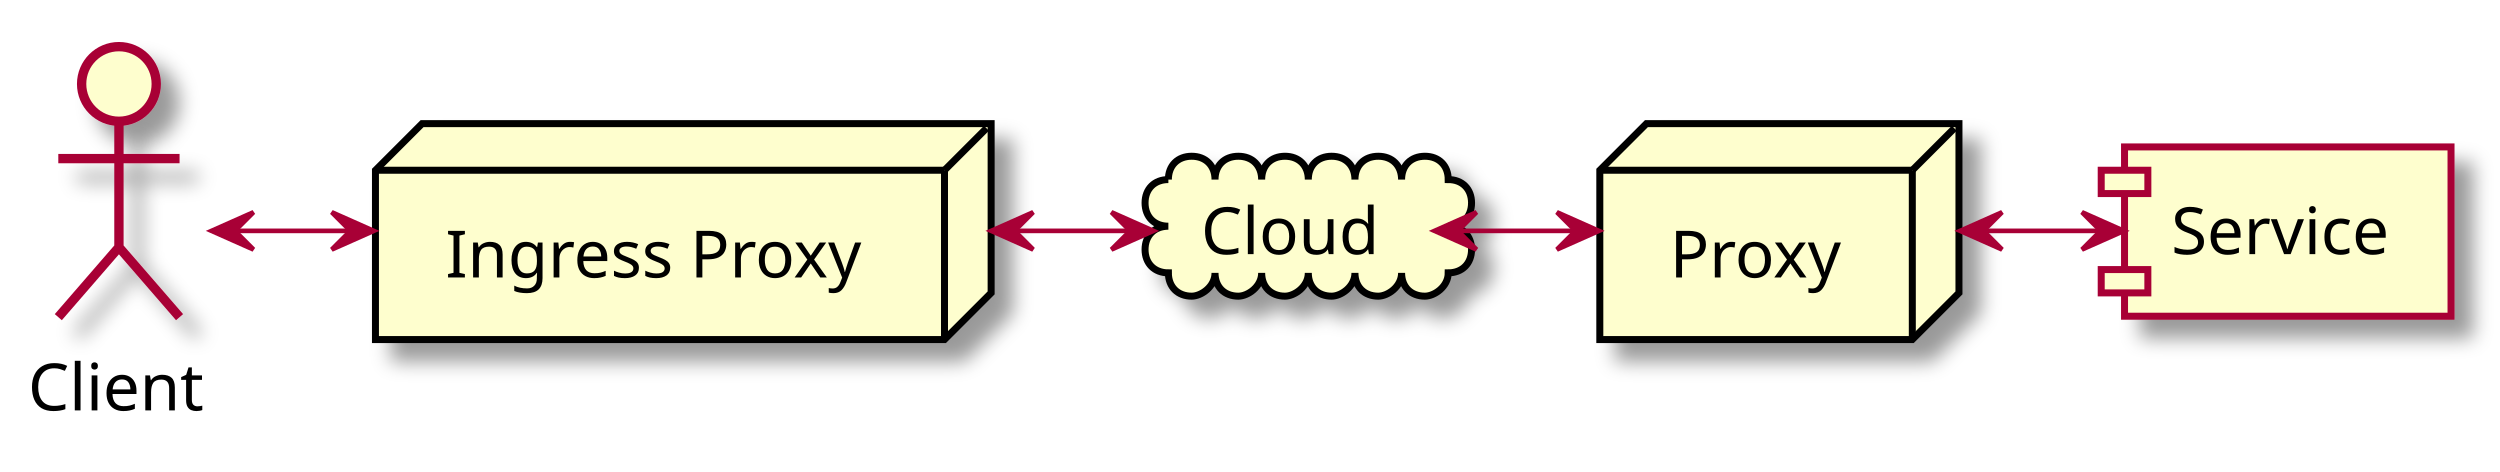
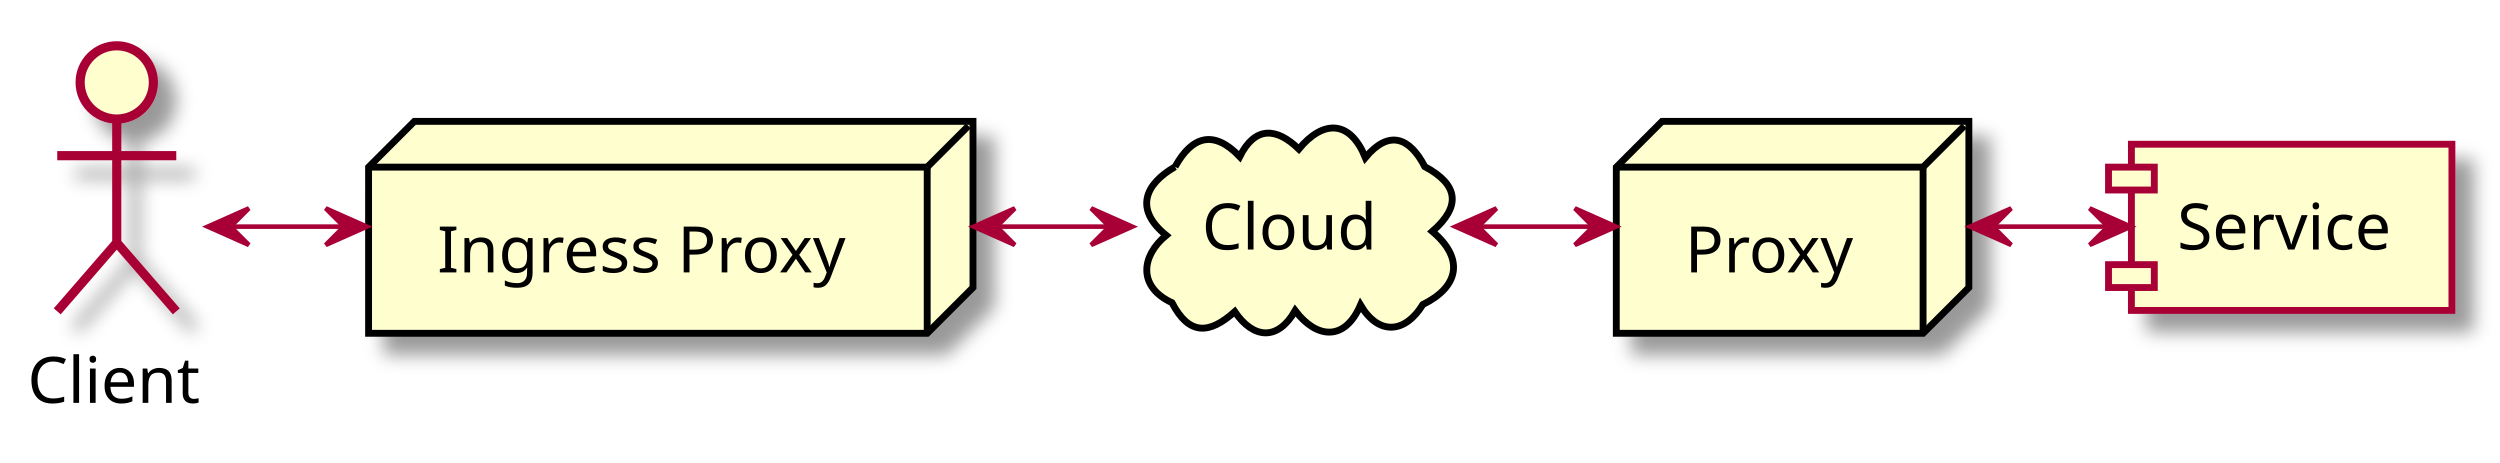
- <svg xmlns="http://www.w3.org/2000/svg" contentScriptType="application/ecmascript" contentStyleType="text/css" height="101px" preserveAspectRatio="none" style="width:536px;height:101px;" version="1.1" viewBox="0 0 536 101" width="536px" zoomAndPan="magnify">
+ <svg xmlns="http://www.w3.org/2000/svg" contentScriptType="application/ecmascript" contentStyleType="text/css" height="101px" preserveAspectRatio="none" style="width:546px;height:101px;" version="1.1" viewBox="0 0 546 101" width="546px" zoomAndPan="magnify">
  <defs>
    <filter height="300%" id="f1t7meafez2pwn" width="300%" x="-1" y="-1">
      <feGaussianBlur result="blurOut" stdDeviation="2.0" />
      <feColorMatrix in="blurOut" result="blurOut2" type="matrix" values="0 0 0 0 0 0 0 0 0 0 0 0 0 0 0 0 0 0 .4 0" />
      <feOffset dx="4.0" dy="4.0" in="blurOut2" result="blurOut3" />
      <feBlend in="SourceGraphic" in2="blurOut3" mode="normal" />
    </filter>
  </defs>
  <g>
-     <path d="M250.5,38.5 C250.5,35.5 252.5,33.5 255.5,33.5 C258.5,33.5 260.5,35.5 260.5,38.5 C260.5,35.5 262.5,33.5 265.5,33.5 C268.5,33.5 270.5,35.5 270.5,38.5 C270.5,35.5 272.5,33.5 275.5,33.5 C278.5,33.5 280.5,35.5 280.5,38.5 C280.5,35.5 282.5,33.5 285.5,33.5 C288.5,33.5 290.5,35.5 290.5,38.5 C290.5,35.5 292.5,33.5 295.5,33.5 C298.5,33.5 300.5,35.5 300.5,38.5 C300.5,35.5 302.5,33.5 305.5,33.5 C308.5,33.5 310.5,35.5 310.5,38.5 C313.5,38.5 315.5,40.5 315.5,43.5 C315.5,46.5 313.5,48.5 310.5,48.5 C313.5,48.5 315.5,50.5 315.5,53.5 C315.5,56.5 313.5,58.5 310.5,58.5 C310.5,61.5 307.5,63.5 305.5,63.5 C302.5,63.5 300.5,61.5 300.5,58.5 C300.5,61.5 297.5,63.5 295.5,63.5 C292.5,63.5 290.5,61.5 290.5,58.5 C290.5,61.5 287.5,63.5 285.5,63.5 C282.5,63.5 280.5,61.5 280.5,58.5 C280.5,61.5 277.5,63.5 275.5,63.5 C272.5,63.5 270.5,61.5 270.5,58.5 C270.5,61.5 267.5,63.5 265.5,63.5 C262.5,63.5 260.5,61.5 260.5,58.5 C260.5,61.5 257.5,63.5 255.5,63.5 C252.5,63.5 250.5,61.5 250.5,58.5 C247.5,58.5 245.5,56.5 245.5,53.5 C245.5,50.5 247.5,48.5 250.5,48.5 C247.5,48.5 245.5,46.5 245.5,43.5 C245.5,40.5 247.5,38.5 250.5,38.5 " fill="#FEFECE" filter="url(#f1t7meafez2pwn)" style="stroke: #000000; stroke-width: 1.5;" />
-     <text fill="#000000" font-family="sans-serif" font-size="14" lengthAdjust="spacingAndGlyphs" textLength="40" x="257.5" y="54.495">Cloud</text>
+     <path d="M256.633,36.431 C260.334,29.717 265.065,28.254 270.76,34.205 C274.125,27.462 278.834,27.856 283.663,32.554 C288.948,26.179 294.795,26.106 298.198,34.417 C303.397,28.189 307.888,30.06 311.175,36.392 C318.507,40.32 319.182,45.017 312.828,50.544 C319.808,56.408 318.719,62.598 310.745,66.513 C306.877,72.83 301.104,73.338 297.13,66.624 C293.688,74.619 287.519,73.988 282.869,67.842 C279.038,74.535 273.719,74.016 269.671,68.069 C264.151,72.992 259.743,73.356 255.964,66.108 C248.515,62.66 249.152,55.958 254.7,51.394 C247.755,45.778 249.938,40.285 256.633,36.431 " fill="#FEFECE" style="stroke: #000000; stroke-width: 1.5;" />
+     <text fill="#000000" font-family="sans-serif" font-size="14" lengthAdjust="spacingAndGlyphs" textLength="40" x="262.5" y="54.495">Cloud</text>
    <ellipse cx="25.5" cy="18" fill="#FEFECE" filter="url(#f1t7meafez2pwn)" rx="8" ry="8" style="stroke: #A80036; stroke-width: 2.0;" />
    <path d="M25.5,26 L25.5,53 M12.5,34 L38.5,34 M25.5,53 L12.5,68 M25.5,53 L38.5,68 " fill="none" filter="url(#f1t7meafez2pwn)" style="stroke: #A80036; stroke-width: 2.0;" />
    <text fill="#000000" font-family="sans-serif" font-size="14" lengthAdjust="spacingAndGlyphs" textLength="39" x="6" y="87.995">Client</text>
    <polygon fill="#FEFECE" filter="url(#f1t7meafez2pwn)" points="80.5,36.5,90.5,26.5,212.5,26.5,212.5,62.797,202.5,72.797,80.5,72.797,80.5,36.5" style="stroke: #000000; stroke-width: 1.5;" />
    <line style="stroke: #000000; stroke-width: 1.5;" x1="202.5" x2="211.5" y1="36.5" y2="27.5" />
    <line style="stroke: #000000; stroke-width: 1.5;" x1="80.5" x2="202.5" y1="36.5" y2="36.5" />
    <line style="stroke: #000000; stroke-width: 1.5;" x1="202.5" x2="202.5" y1="36.5" y2="72.797" />
    <text fill="#000000" font-family="sans-serif" font-size="14" lengthAdjust="spacingAndGlyphs" textLength="92" x="95.5" y="59.495">Ingress Proxy</text>
-     <polygon fill="#FEFECE" filter="url(#f1t7meafez2pwn)" points="343,36.5,353,26.5,420,26.5,420,62.797,410,72.797,343,72.797,343,36.5" style="stroke: #000000; stroke-width: 1.5;" />
-     <line style="stroke: #000000; stroke-width: 1.5;" x1="410" x2="419" y1="36.5" y2="27.5" />
-     <line style="stroke: #000000; stroke-width: 1.5;" x1="343" x2="410" y1="36.5" y2="36.5" />
-     <line style="stroke: #000000; stroke-width: 1.5;" x1="410" x2="410" y1="36.5" y2="72.797" />
-     <text fill="#000000" font-family="sans-serif" font-size="14" lengthAdjust="spacingAndGlyphs" textLength="37" x="358" y="59.495">Proxy</text>
-     <rect fill="#FEFECE" filter="url(#f1t7meafez2pwn)" height="36.297" style="stroke: #A80036; stroke-width: 1.5;" width="70" x="455.5" y="31.5" />
-     <rect fill="#FEFECE" height="5" style="stroke: #A80036; stroke-width: 1.5;" width="10" x="450.5" y="36.5" />
-     <rect fill="#FEFECE" height="5" style="stroke: #A80036; stroke-width: 1.5;" width="10" x="450.5" y="57.797" />
-     <text fill="#000000" font-family="sans-serif" font-size="14" lengthAdjust="spacingAndGlyphs" textLength="50" x="465.5" y="54.495">Service</text>
+     <polygon fill="#FEFECE" filter="url(#f1t7meafez2pwn)" points="353,36.5,363,26.5,430,26.5,430,62.797,420,72.797,353,72.797,353,36.5" style="stroke: #000000; stroke-width: 1.5;" />
+     <line style="stroke: #000000; stroke-width: 1.5;" x1="420" x2="429" y1="36.5" y2="27.5" />
+     <line style="stroke: #000000; stroke-width: 1.5;" x1="353" x2="420" y1="36.5" y2="36.5" />
+     <line style="stroke: #000000; stroke-width: 1.5;" x1="420" x2="420" y1="36.5" y2="72.797" />
+     <text fill="#000000" font-family="sans-serif" font-size="14" lengthAdjust="spacingAndGlyphs" textLength="37" x="368" y="59.495">Proxy</text>
+     <rect fill="#FEFECE" filter="url(#f1t7meafez2pwn)" height="36.297" style="stroke: #A80036; stroke-width: 1.5;" width="70" x="465.5" y="31.5" />
+     <rect fill="#FEFECE" height="5" style="stroke: #A80036; stroke-width: 1.5;" width="10" x="460.5" y="36.5" />
+     <rect fill="#FEFECE" height="5" style="stroke: #A80036; stroke-width: 1.5;" width="10" x="460.5" y="57.797" />
+     <text fill="#000000" font-family="sans-serif" font-size="14" lengthAdjust="spacingAndGlyphs" textLength="50" x="475.5" y="54.495">Service</text>
    <path d="M50.513,49.5 C58.686,49.5 66.859,49.5 75.032,49.5 " fill="none" id="Client-Ingress" style="stroke: #A80036; stroke-width: 1.0;" />
    <polygon fill="#A80036" points="80.121,49.5,71.121,45.5,75.121,49.5,71.121,53.5,80.121,49.5" style="stroke: #A80036; stroke-width: 1.0;" />
    <polygon fill="#A80036" points="45.352,49.5,54.352,53.5,50.352,49.5,54.352,45.5,45.352,49.5" style="stroke: #A80036; stroke-width: 1.0;" />
-     <path d="M217.674,49.5 C225.85,49.5 234.025,49.5 242.2,49.5 " fill="none" id="Ingress-Cloud" style="stroke: #A80036; stroke-width: 1.0;" />
-     <polygon fill="#A80036" points="247.291,49.5,238.291,45.5,242.291,49.5,238.291,53.5,247.291,49.5" style="stroke: #A80036; stroke-width: 1.0;" />
-     <polygon fill="#A80036" points="212.512,49.5,221.512,53.5,217.512,49.5,221.512,45.5,212.512,49.5" style="stroke: #A80036; stroke-width: 1.0;" />
-     <path d="M312.793,49.5 C321.076,49.5 329.358,49.5 337.641,49.5 " fill="none" id="Cloud-Proxy" style="stroke: #A80036; stroke-width: 1.0;" />
-     <polygon fill="#A80036" points="342.798,49.5,333.798,45.5,337.798,49.5,333.798,53.5,342.798,49.5" style="stroke: #A80036; stroke-width: 1.0;" />
-     <polygon fill="#A80036" points="307.562,49.5,316.562,53.5,312.562,49.5,316.562,45.5,307.562,49.5" style="stroke: #A80036; stroke-width: 1.0;" />
-     <path d="M425.46,49.5 C433.717,49.5 441.975,49.5 450.232,49.5 " fill="none" id="Proxy-Service" style="stroke: #A80036; stroke-width: 1.0;" />
-     <polygon fill="#A80036" points="455.373,49.5,446.373,45.5,450.373,49.5,446.373,53.5,455.373,49.5" style="stroke: #A80036; stroke-width: 1.0;" />
-     <polygon fill="#A80036" points="420.246,49.5,429.246,53.5,425.246,49.5,429.246,45.5,420.246,49.5" style="stroke: #A80036; stroke-width: 1.0;" />
+     <path d="M217.785,49.5 C225.932,49.5 234.078,49.5 242.225,49.5 " fill="none" id="Ingress-Cloud" style="stroke: #A80036; stroke-width: 1.0;" />
+     <polygon fill="#A80036" points="247.297,49.5,238.297,45.5,242.297,49.5,238.297,53.5,247.297,49.5" style="stroke: #A80036; stroke-width: 1.0;" />
+     <polygon fill="#A80036" points="212.641,49.5,221.641,53.5,217.641,49.5,221.641,45.5,212.641,49.5" style="stroke: #A80036; stroke-width: 1.0;" />
+     <path d="M323.05,49.5 C331.302,49.5 339.554,49.5 347.806,49.5 " fill="none" id="Cloud-Proxy" style="stroke: #A80036; stroke-width: 1.0;" />
+     <polygon fill="#A80036" points="352.943,49.5,343.943,45.5,347.943,49.5,343.943,53.5,352.943,49.5" style="stroke: #A80036; stroke-width: 1.0;" />
+     <polygon fill="#A80036" points="317.84,49.5,326.84,53.5,322.84,49.5,326.84,45.5,317.84,49.5" style="stroke: #A80036; stroke-width: 1.0;" />
+     <path d="M435.46,49.5 C443.717,49.5 451.975,49.5 460.232,49.5 " fill="none" id="Proxy-Service" style="stroke: #A80036; stroke-width: 1.0;" />
+     <polygon fill="#A80036" points="465.373,49.5,456.373,45.5,460.373,49.5,456.373,53.5,465.373,49.5" style="stroke: #A80036; stroke-width: 1.0;" />
+     <polygon fill="#A80036" points="430.246,49.5,439.246,53.5,435.246,49.5,439.246,45.5,430.246,49.5" style="stroke: #A80036; stroke-width: 1.0;" />
  </g>
</svg>
